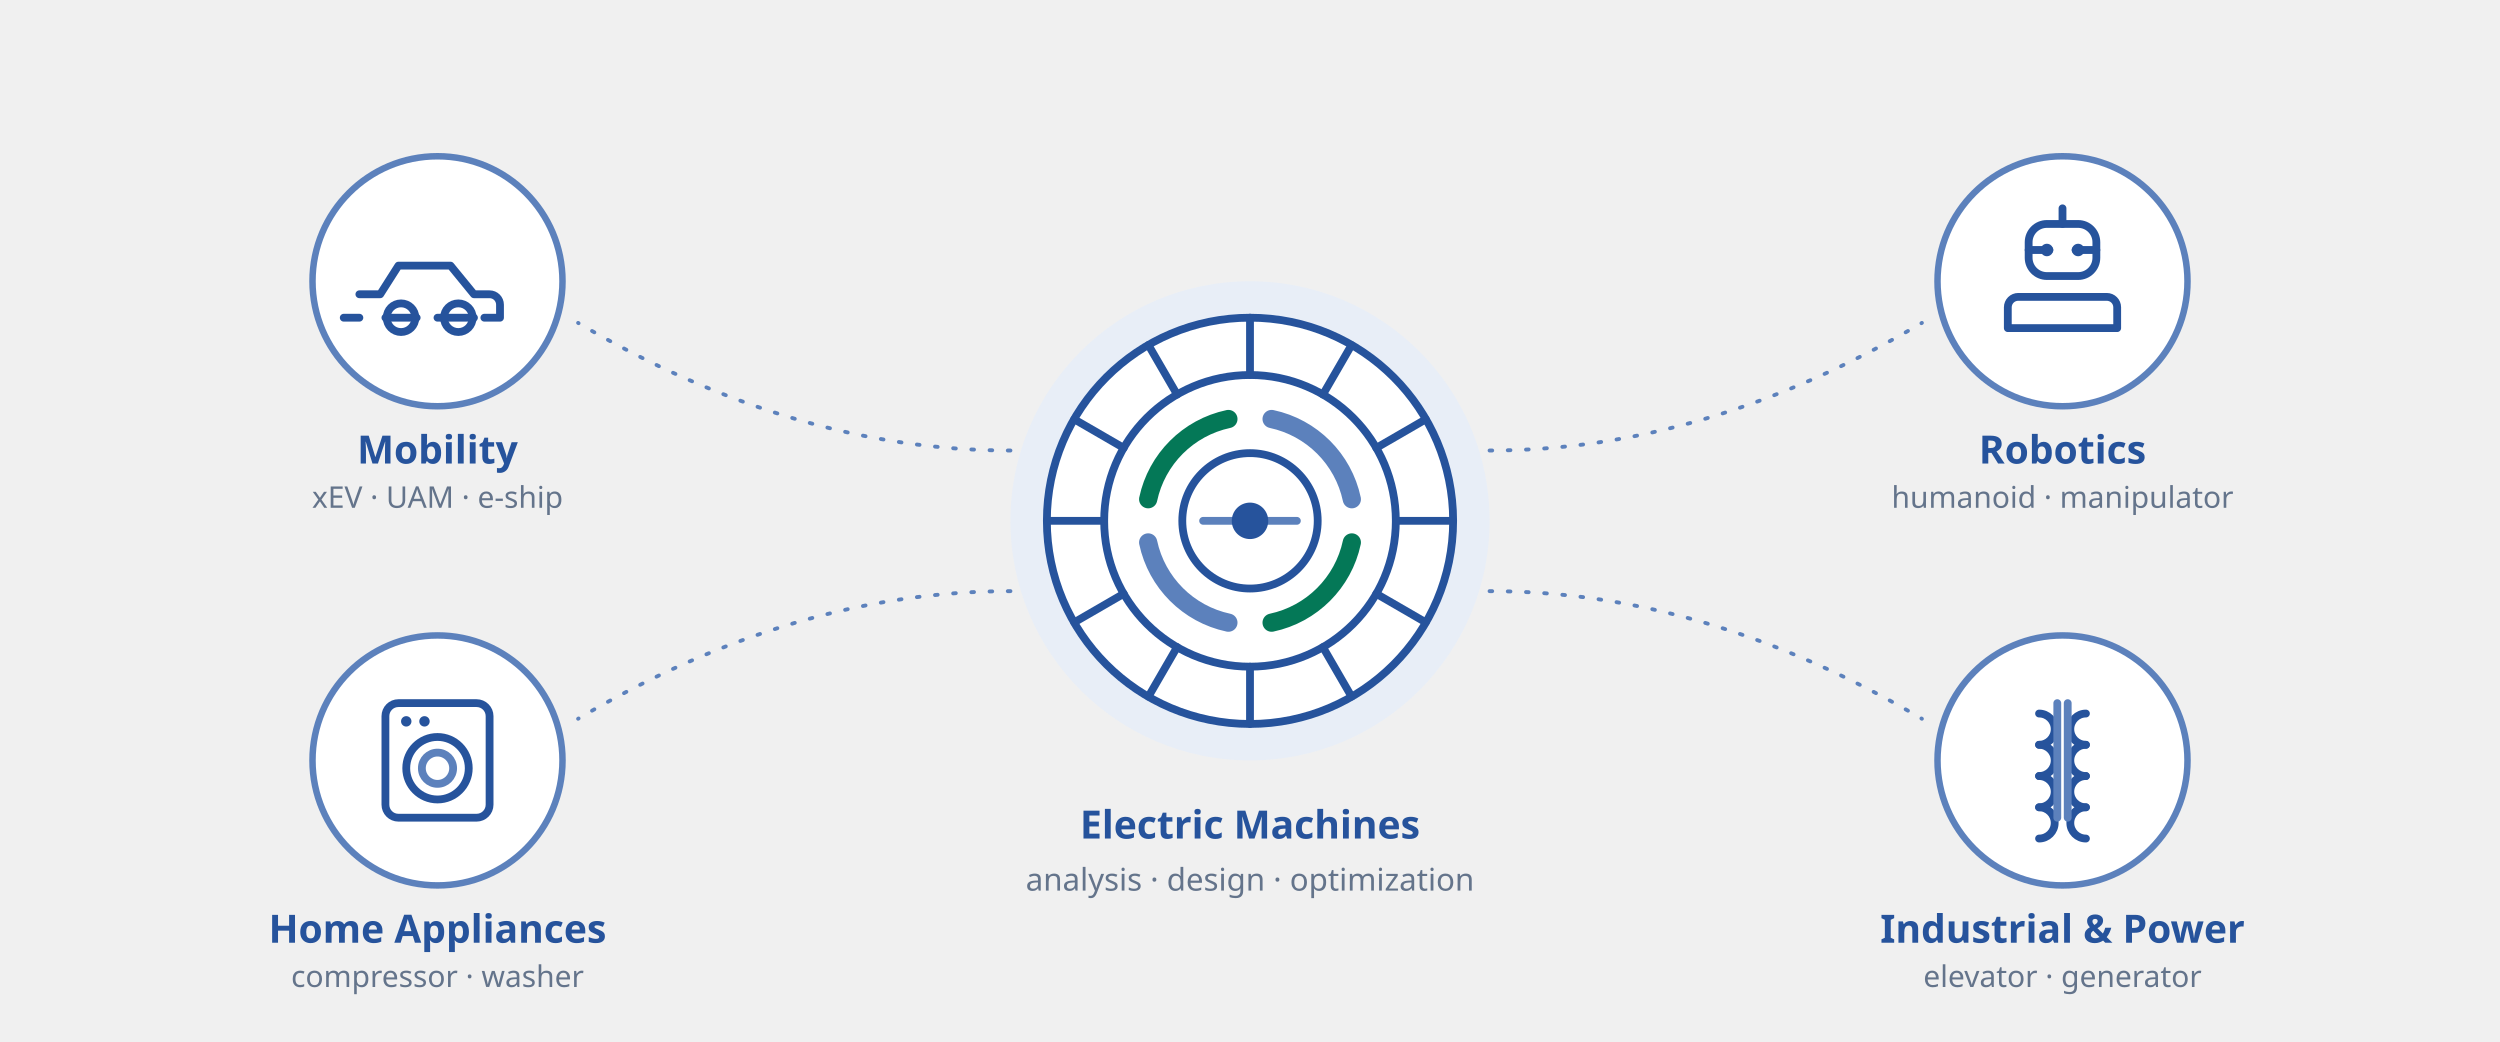
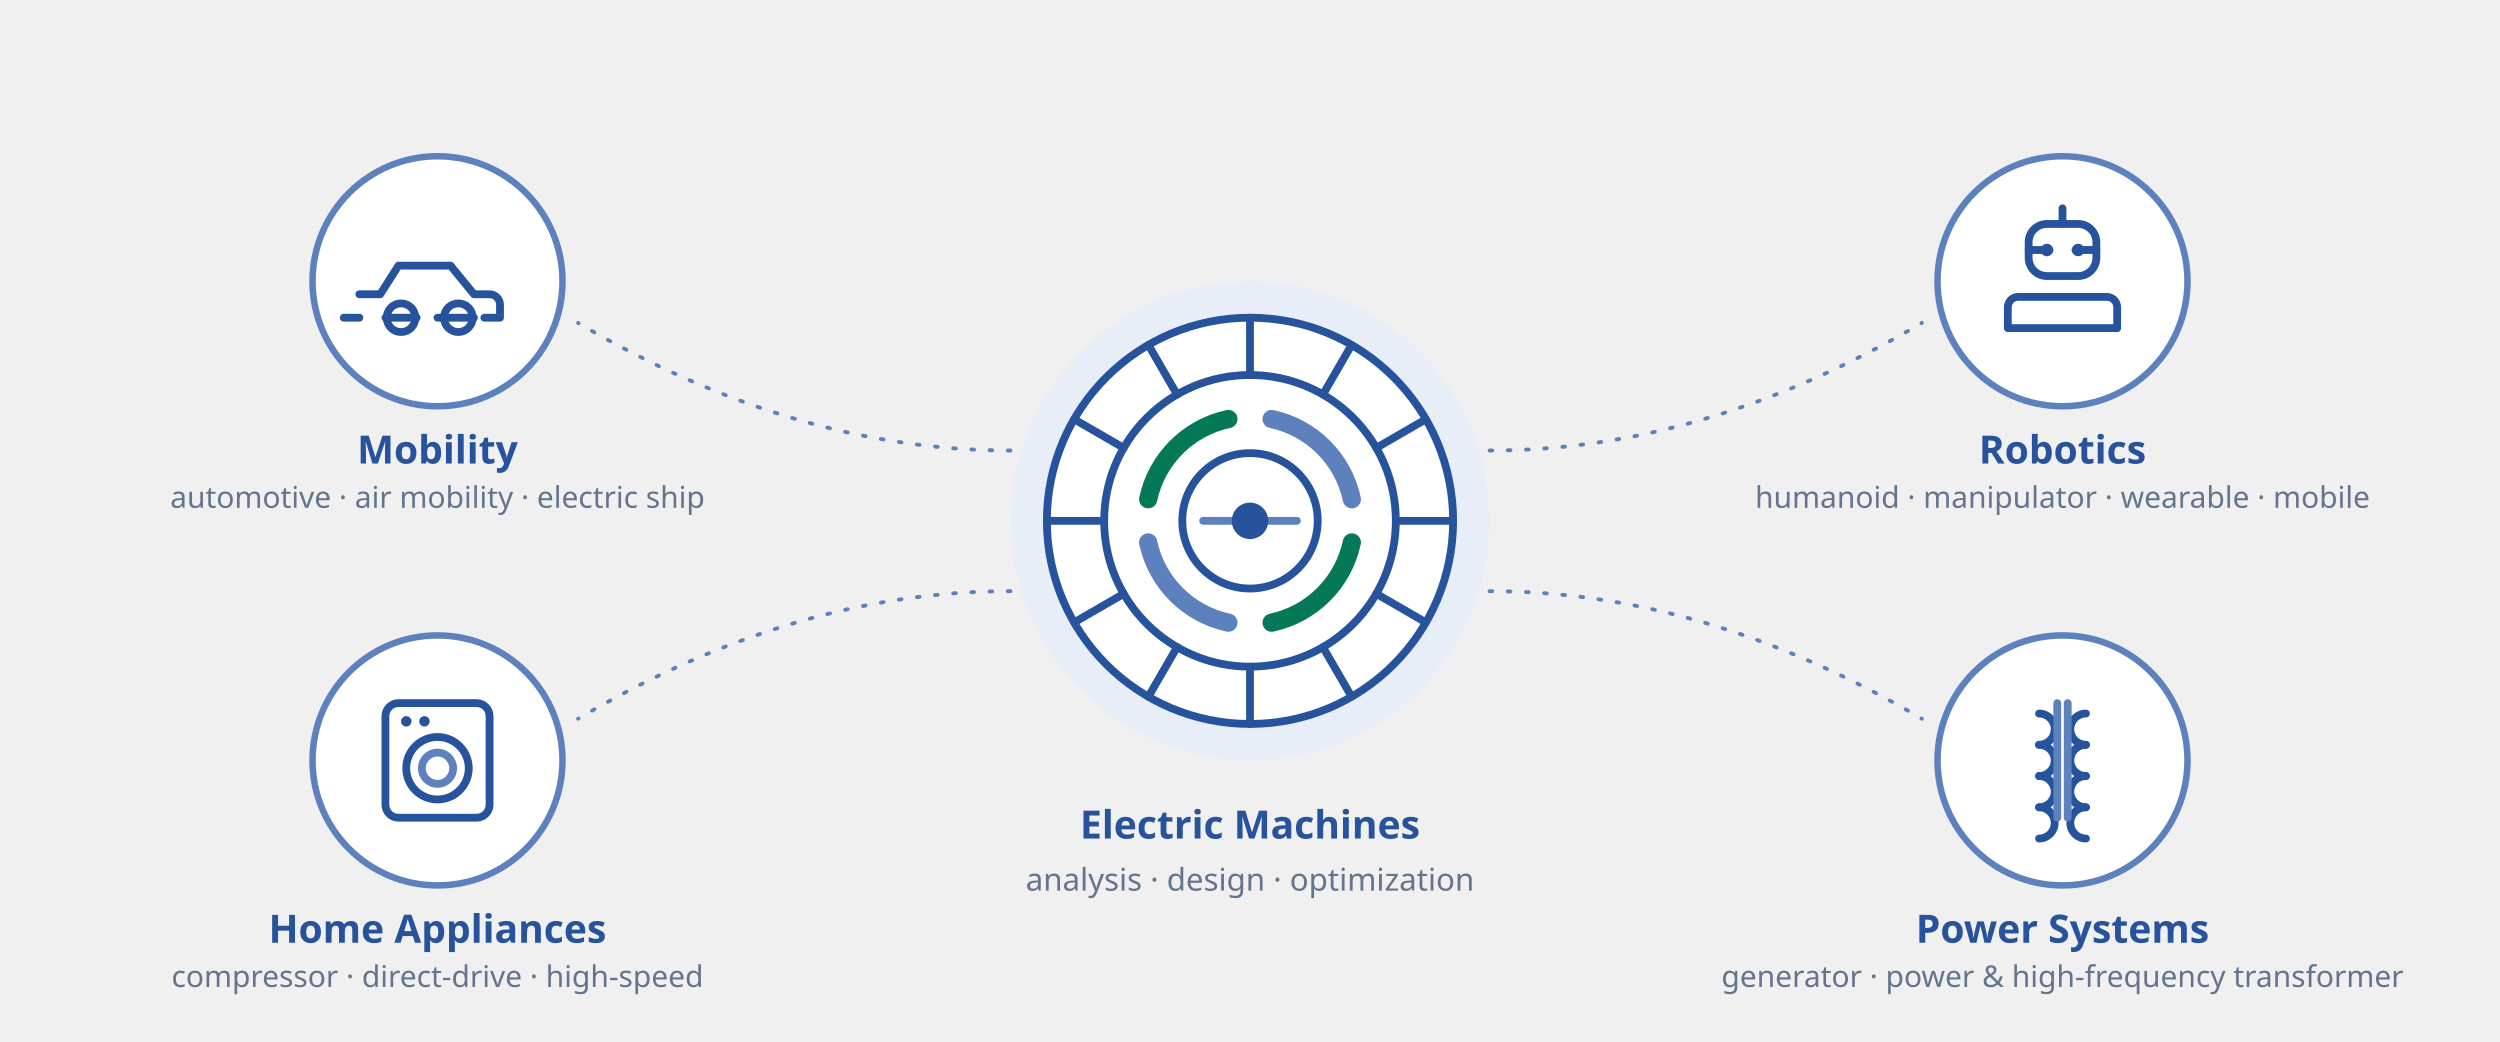
<svg xmlns="http://www.w3.org/2000/svg" viewBox="0 0 960 400" font-family="Pretendard, system-ui, sans-serif" role="img" aria-label="Application domains of EMEC research">
  <style>
  @keyframes spin { to { transform: rotate(360deg); } }
  @keyframes flow { to { stroke-dashoffset: -28; } }
  @keyframes glow {
    0%, 55%, 100% { fill: white; }
    12%           { fill: #E8EEF7; }
  }
  .rotor {
    animation: spin 14s linear infinite;
    transform-origin: 480px 200px;
  }
  .link { animation: flow 2.2s linear infinite; }
  .halo { animation: glow 8s ease-in-out infinite; }
  .halo-1 { animation-delay: 0s; }
  .halo-2 { animation-delay: 2s; }
  .halo-3 { animation-delay: 4s; }
  .halo-4 { animation-delay: 6s; }
  @media (prefers-reduced-motion: reduce) {
    .rotor, .link, .halo { animation: none; }
  }
</style>
  <path class="link" d="M 388 173 Q 305 173 222 124" fill="none" stroke="#5C81BC" stroke-width="1.5" stroke-dasharray="1 6" stroke-linecap="round" />
  <path class="link" d="M 572 173 Q 655 173 738 124" fill="none" stroke="#5C81BC" stroke-width="1.5" stroke-dasharray="1 6" stroke-linecap="round" />
  <path class="link" d="M 388 227 Q 305 227 222 276" fill="none" stroke="#5C81BC" stroke-width="1.5" stroke-dasharray="1 6" stroke-linecap="round" />
  <path class="link" d="M 572 227 Q 655 227 738 276" fill="none" stroke="#5C81BC" stroke-width="1.5" stroke-dasharray="1 6" stroke-linecap="round" />
  <g stroke-linecap="round" stroke-linejoin="round">
    <circle cx="480" cy="200" r="92" fill="#E8EEF7" />
    <circle cx="480" cy="200" r="78" fill="white" stroke="#26539C" stroke-width="3" />
    <line x1="558.0" y1="200.0" x2="536.0" y2="200.0" stroke="#26539C" stroke-width="3" />
    <line x1="547.5" y1="239.0" x2="528.5" y2="228.0" stroke="#26539C" stroke-width="3" />
    <line x1="519.0" y1="267.5" x2="508.0" y2="248.5" stroke="#26539C" stroke-width="3" />
    <line x1="480.0" y1="278.0" x2="480.0" y2="256.0" stroke="#26539C" stroke-width="3" />
    <line x1="441.0" y1="267.5" x2="452.0" y2="248.5" stroke="#26539C" stroke-width="3" />
    <line x1="412.5" y1="239.0" x2="431.5" y2="228.0" stroke="#26539C" stroke-width="3" />
    <line x1="402.0" y1="200.0" x2="424.0" y2="200.0" stroke="#26539C" stroke-width="3" />
    <line x1="412.5" y1="161.0" x2="431.5" y2="172.0" stroke="#26539C" stroke-width="3" />
    <line x1="441.0" y1="132.5" x2="452.0" y2="151.5" stroke="#26539C" stroke-width="3" />
    <line x1="480.0" y1="122.0" x2="480.0" y2="144.0" stroke="#26539C" stroke-width="3" />
    <line x1="519.0" y1="132.5" x2="508.0" y2="151.5" stroke="#26539C" stroke-width="3" />
    <line x1="547.5" y1="161.0" x2="528.5" y2="172.0" stroke="#26539C" stroke-width="3" />
    <circle cx="480" cy="200" r="56" fill="none" stroke="#26539C" stroke-width="3" />
    <g class="rotor">
      <path d="M 519.1 208.3 A 40 40 0 0 1 488.3 239.1" fill="none" stroke="#047857" stroke-width="7" />
      <path d="M 471.7 239.1 A 40 40 0 0 1 440.9 208.3" fill="none" stroke="#5C81BC" stroke-width="7" />
      <path d="M 440.9 191.7 A 40 40 0 0 1 471.7 160.9" fill="none" stroke="#047857" stroke-width="7" />
      <path d="M 488.3 160.9 A 40 40 0 0 1 519.1 191.7" fill="none" stroke="#5C81BC" stroke-width="7" />
      <circle cx="480" cy="200" r="26" fill="white" stroke="#26539C" stroke-width="3" />
      <line x1="462" y1="200" x2="498" y2="200" stroke="#5C81BC" stroke-width="3" />
      <circle cx="480" cy="200" r="7" fill="#26539C" />
    </g>
  </g>
  <text x="480" y="322" text-anchor="middle" font-size="15" font-weight="700" fill="#26539C">Electric Machines</text>
  <text x="480" y="342" text-anchor="middle" font-size="12" fill="#64748b">analysis · design · optimization</text>
  <g stroke-linecap="round" stroke-linejoin="round">
    <circle class="halo halo-1" cx="168" cy="108" r="48" fill="white" stroke="#5C81BC" stroke-width="2.5" />
    <g fill="none" stroke="#26539C" stroke-width="3">
      <path d="M 138 113 h 8 l 7 -11 h 20 l 9 11 h 6 a 4 4 0 0 1 4 4 v 5 h -6" />
      <path d="M 182 122 h -14 M 160 122 h -12 M 138 122 h -6" />
      <circle cx="154" cy="122" r="5.5" />
      <circle cx="176" cy="122" r="5.5" />
    </g>
  </g>
  <text x="168" y="178" text-anchor="middle" font-size="15" font-weight="700" fill="#26539C">Mobility</text>
-   <text x="168" y="195" text-anchor="middle" font-size="11.5" fill="#64748b">xEV · UAM · e-ship</text>
+   <text x="168" y="195" text-anchor="middle" font-size="11.5" fill="#64748b">automotive · air mobility · electric ship</text>
  <g stroke-linecap="round" stroke-linejoin="round">
    <circle class="halo halo-2" cx="792" cy="108" r="48" fill="white" stroke="#5C81BC" stroke-width="2.5" />
    <g fill="none" stroke="#26539C" stroke-width="3">
      <rect x="779" y="86" width="26" height="20" rx="7" />
      <circle cx="786" cy="96" r="2.4" fill="#26539C" stroke="none" />
      <circle cx="798" cy="96" r="2.4" fill="#26539C" stroke="none" />
      <path d="M 792 86 v -6 M 779 96 h 8 M 805 96 h -8" />
      <path d="M 775 114 h 34 a 4 4 0 0 1 4 4 v 8 h -42 v -8 a 4 4 0 0 1 4 -4 z" />
    </g>
  </g>
  <text x="792" y="178" text-anchor="middle" font-size="15" font-weight="700" fill="#26539C">Robotics</text>
-   <text x="792" y="195" text-anchor="middle" font-size="11.5" fill="#64748b">humanoid · manipulator</text>
+   <text x="792" y="195" text-anchor="middle" font-size="11.5" fill="#64748b">humanoid · manipulator · wearable · mobile</text>
  <g stroke-linecap="round" stroke-linejoin="round">
    <circle class="halo halo-4" cx="168" cy="292" r="48" fill="white" stroke="#5C81BC" stroke-width="2.5" />
    <g fill="none" stroke="#26539C" stroke-width="3">
      <rect x="148" y="270" width="40" height="44" rx="5" />
      <circle cx="168" cy="295" r="12" />
      <circle cx="168" cy="295" r="6" stroke="#5C81BC" />
      <circle cx="156" cy="277" r="2" fill="#26539C" stroke="none" />
      <circle cx="163" cy="277" r="2" fill="#26539C" stroke="none" />
    </g>
  </g>
  <text x="168" y="362" text-anchor="middle" font-size="15" font-weight="700" fill="#26539C">Home Appliances</text>
-   <text x="168" y="379" text-anchor="middle" font-size="11.5" fill="#64748b">compressor · washer</text>
+   <text x="168" y="379" text-anchor="middle" font-size="11.5" fill="#64748b">compressor · direct-drive · high-speed</text>
  <g stroke-linecap="round" stroke-linejoin="round">
    <circle class="halo halo-3" cx="792" cy="292" r="48" fill="white" stroke="#5C81BC" stroke-width="2.5" />
    <g fill="none" stroke="#26539C" stroke-width="3">
      <path d="M 783 274 a 6 6 0 0 1 0 12" />
      <path d="M 801 274 a 6 6 0 0 0 0 12" />
      <path d="M 783 286 a 6 6 0 0 1 0 12" />
      <path d="M 801 286 a 6 6 0 0 0 0 12" />
      <path d="M 783 298 a 6 6 0 0 1 0 12" />
      <path d="M 801 298 a 6 6 0 0 0 0 12" />
      <path d="M 783 310 a 6 6 0 0 1 0 12" />
      <path d="M 801 310 a 6 6 0 0 0 0 12" />
      <line x1="790" y1="270" x2="790" y2="314" stroke="#5C81BC" />
      <line x1="794" y1="270" x2="794" y2="314" stroke="#5C81BC" />
    </g>
  </g>
-   <text x="792" y="362" text-anchor="middle" font-size="15" font-weight="700" fill="#26539C">Industrial &amp; Power</text>
-   <text x="792" y="379" text-anchor="middle" font-size="11.5" fill="#64748b">elevator · generator</text>
+   <text x="792" y="362" text-anchor="middle" font-size="15" font-weight="700" fill="#26539C">Power Systems</text>
+   <text x="792" y="379" text-anchor="middle" font-size="11.5" fill="#64748b">generator · power &amp; high-frequency transformer</text>
</svg>
